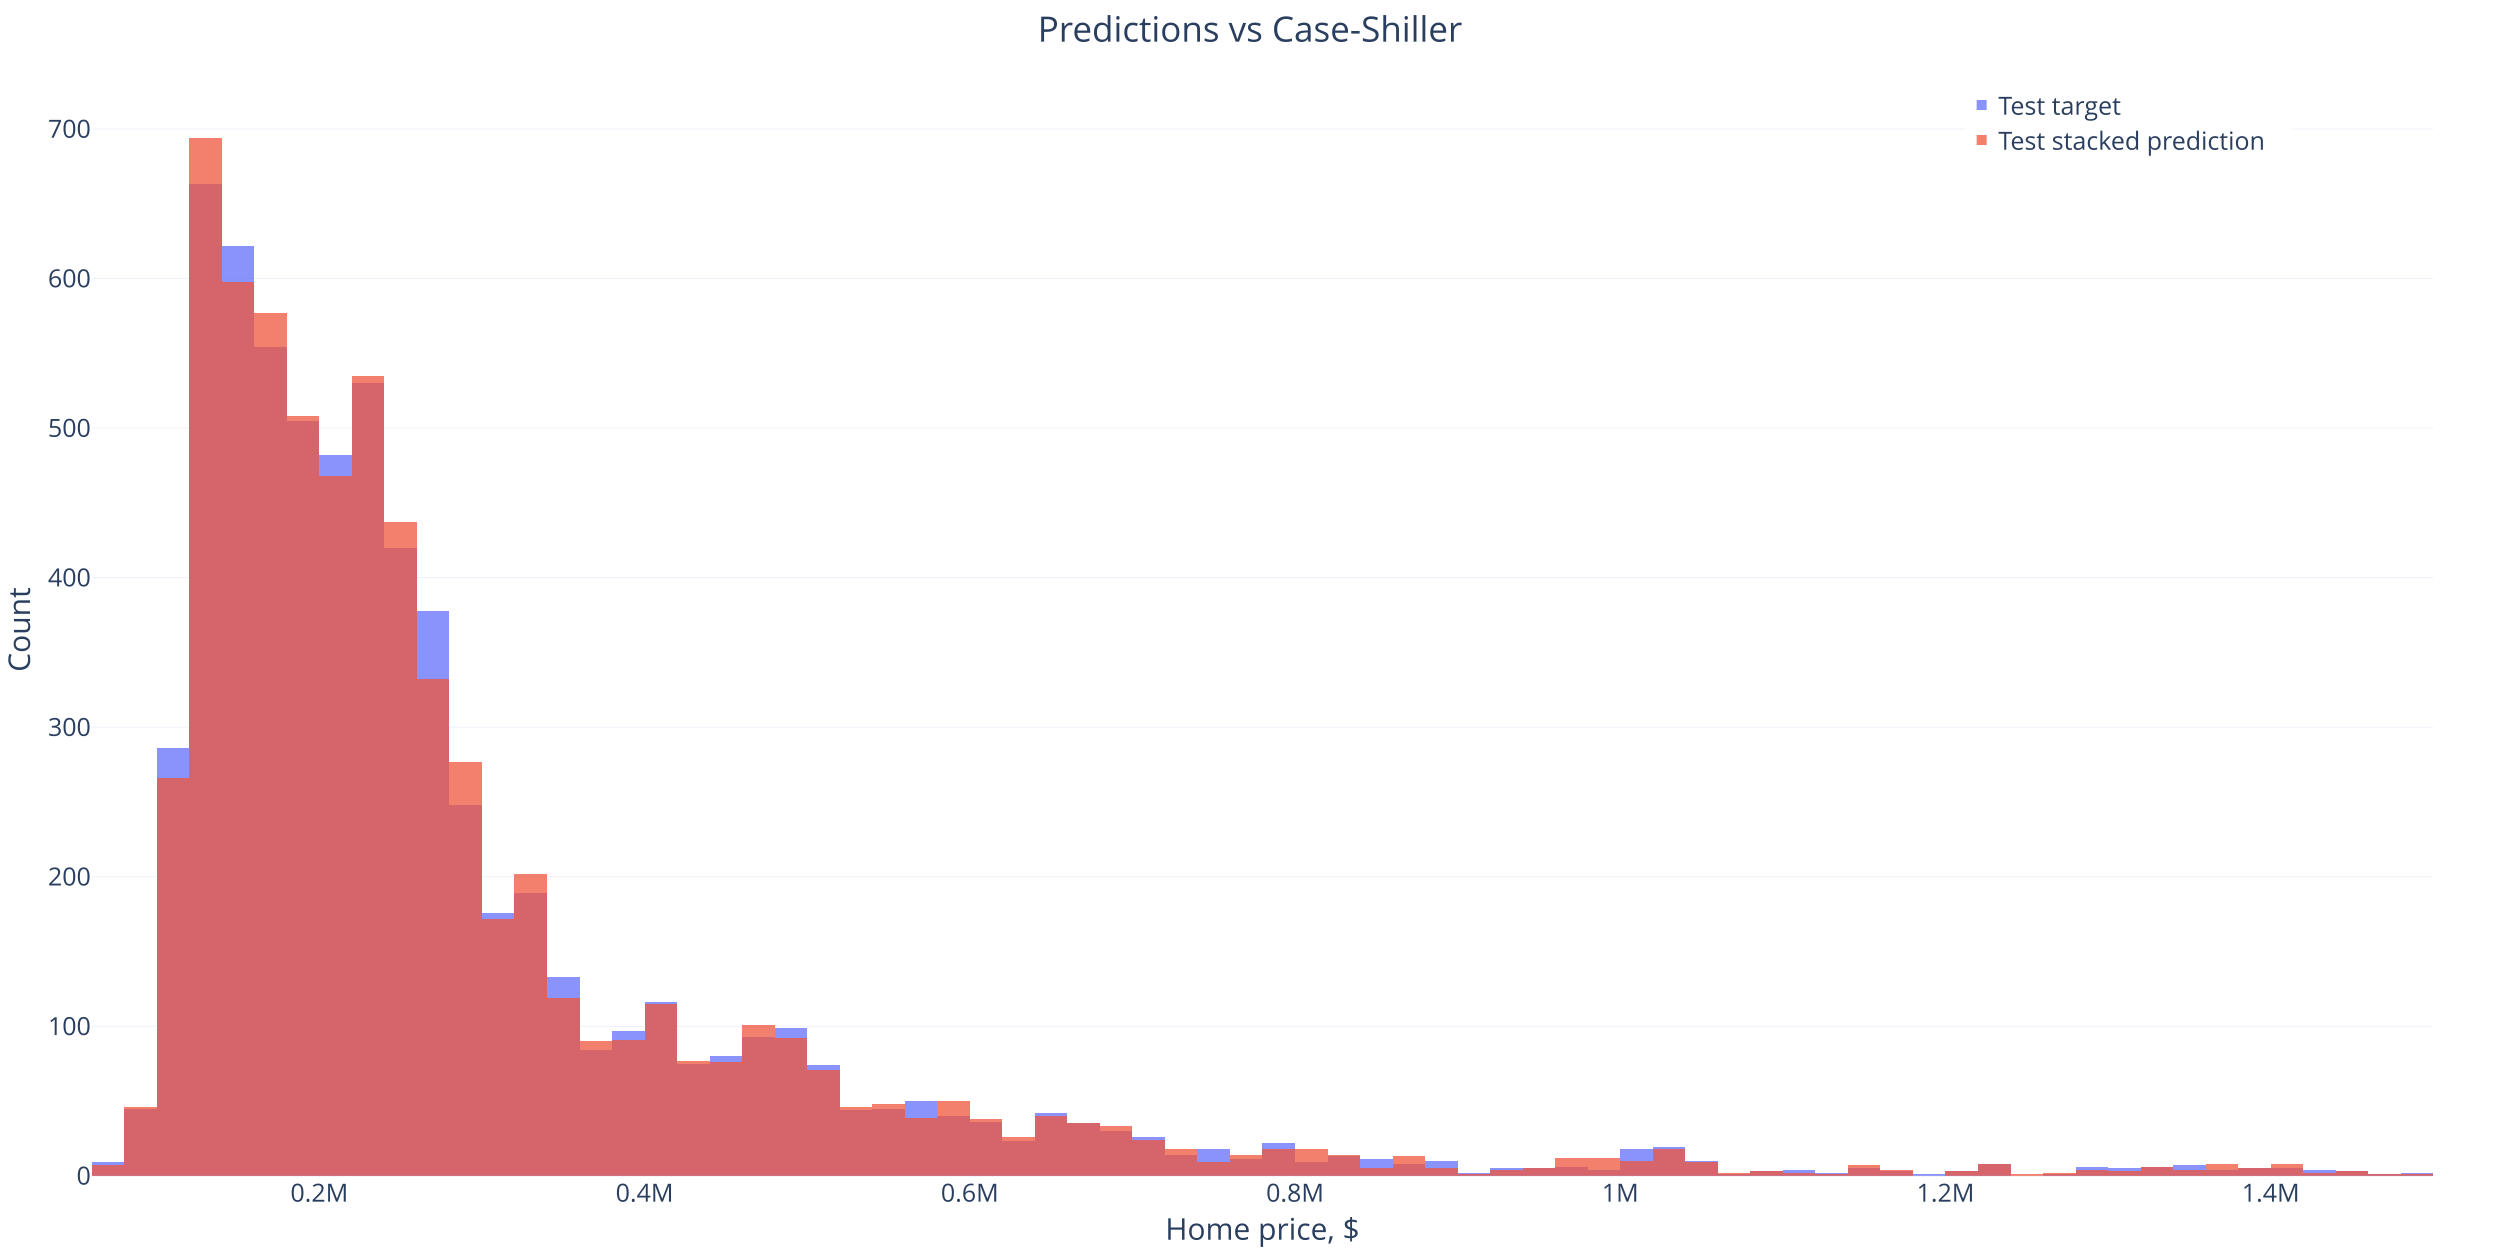
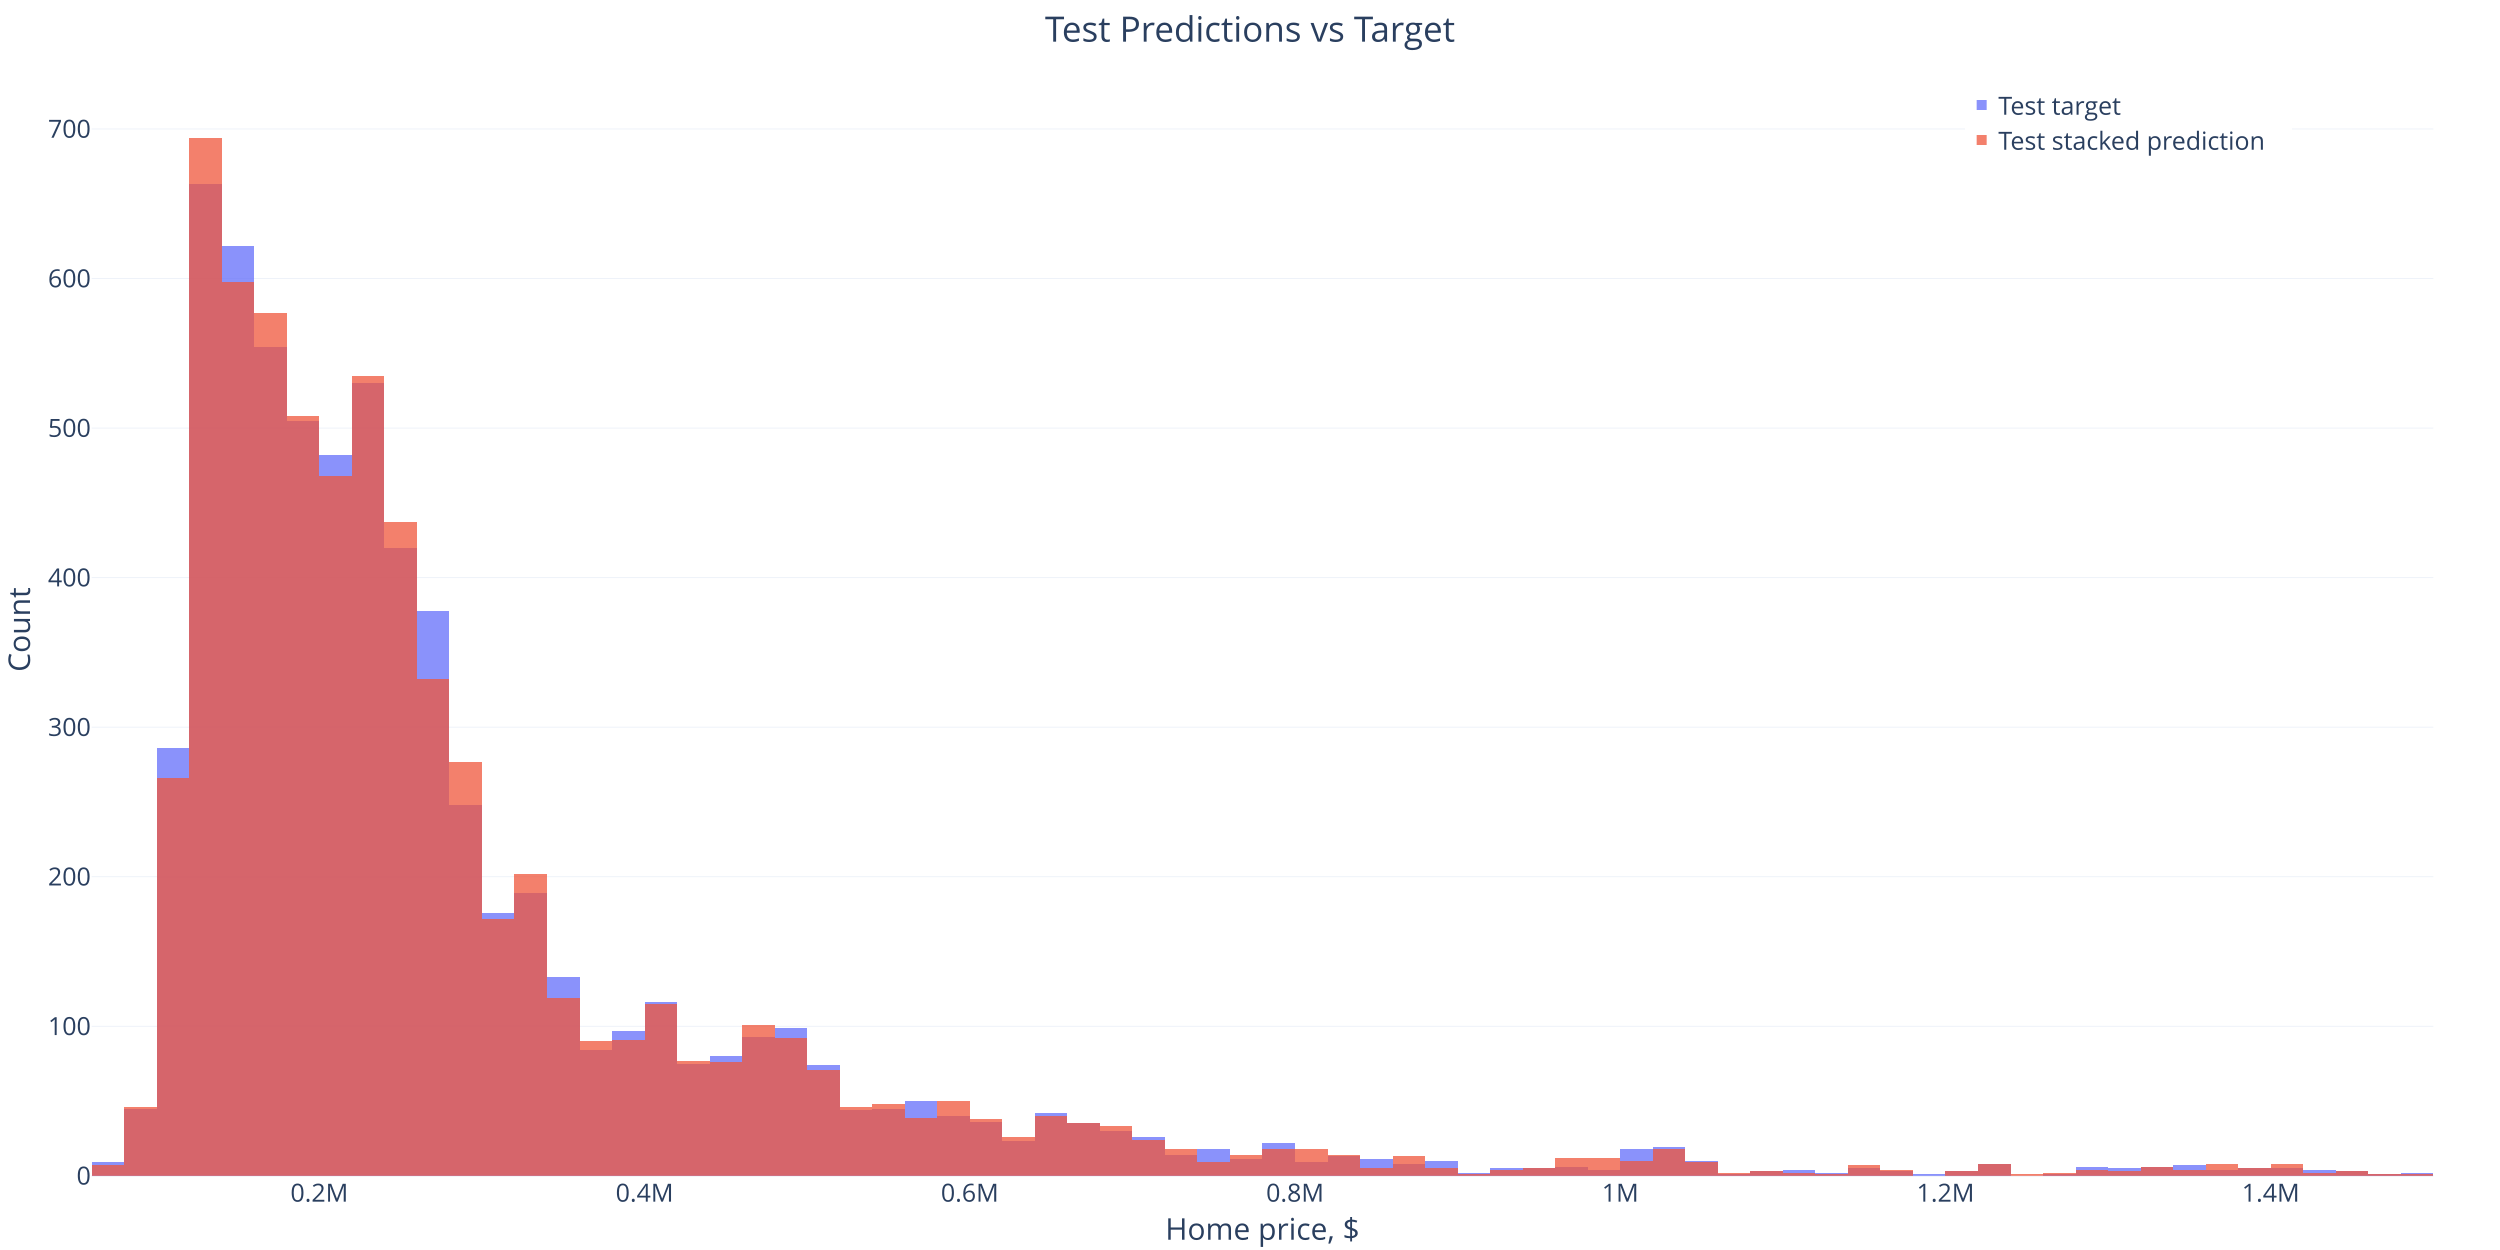
<svg xmlns="http://www.w3.org/2000/svg" class="main-svg" width="18000" height="9000" style="" viewBox="0 0 3000 1500">
  <rect x="0" y="0" width="3000" height="1500" style="fill: rgb(255, 255, 255); fill-opacity: 1;" />
-   <defs id="defs-ec615c">
+   <defs id="defs-55de74">
    <g class="clips">
-       <clipPath id="clipec615cxyplot" class="plotclip">
+       <clipPath id="clip55de74xyplot" class="plotclip">
        <rect width="2810" height="1311" />
      </clipPath>
-       <clipPath class="axesclip" id="clipec615cx">
+       <clipPath class="axesclip" id="clip55de74x">
        <rect x="110" y="0" width="2810" height="1500" />
      </clipPath>
-       <clipPath class="axesclip" id="clipec615cy">
+       <clipPath class="axesclip" id="clip55de74y">
        <rect x="0" y="100" width="3000" height="1311" />
      </clipPath>
-       <clipPath class="axesclip" id="clipec615cxy">
+       <clipPath class="axesclip" id="clip55de74xy">
        <rect x="110" y="100" width="2810" height="1311" />
      </clipPath>
    </g>
    <g class="gradients" />
    <g class="patterns" />
  </defs>
  <g class="bglayer" />
  <g class="layer-below">
    <g class="imagelayer" />
    <g class="shapelayer" />
  </g>
  <g class="cartesianlayer">
    <g class="subplot xy">
      <g class="layer-subplot">
        <g class="shapelayer" />
        <g class="imagelayer" />
      </g>
      <g class="minor-gridlayer">
        <g class="x" />
        <g class="y" />
      </g>
      <g class="gridlayer">
        <g class="x" />
        <g class="y">
          <path class="ygrid crisp" transform="translate(0,1231.54)" d="M110,0h2810" style="stroke: rgb(235, 240, 248); stroke-opacity: 1; stroke-width: 1px;" />
          <path class="ygrid crisp" transform="translate(0,1052.08)" d="M110,0h2810" style="stroke: rgb(235, 240, 248); stroke-opacity: 1; stroke-width: 1px;" />
          <path class="ygrid crisp" transform="translate(0,872.62)" d="M110,0h2810" style="stroke: rgb(235, 240, 248); stroke-opacity: 1; stroke-width: 1px;" />
          <path class="ygrid crisp" transform="translate(0,693.16)" d="M110,0h2810" style="stroke: rgb(235, 240, 248); stroke-opacity: 1; stroke-width: 1px;" />
          <path class="ygrid crisp" transform="translate(0,513.7)" d="M110,0h2810" style="stroke: rgb(235, 240, 248); stroke-opacity: 1; stroke-width: 1px;" />
          <path class="ygrid crisp" transform="translate(0,334.24)" d="M110,0h2810" style="stroke: rgb(235, 240, 248); stroke-opacity: 1; stroke-width: 1px;" />
          <path class="ygrid crisp" transform="translate(0,154.78)" d="M110,0h2810" style="stroke: rgb(235, 240, 248); stroke-opacity: 1; stroke-width: 1px;" />
        </g>
      </g>
      <g class="zerolinelayer">
        <path class="yzl zl crisp" transform="translate(0,1411)" d="M110,0h2810" style="stroke: rgb(235, 240, 248); stroke-opacity: 1; stroke-width: 2px;" />
      </g>
      <path class="xlines-below" />
      <path class="ylines-below" />
      <g class="overlines-below" />
      <g class="xaxislayer-below" />
      <g class="yaxislayer-below" />
      <g class="overaxes-below" />
-       <g class="plot" transform="translate(110,100)" clip-path="url(#clipec615cxyplot)">
+       <g class="plot" transform="translate(110,100)" clip-path="url(#clip55de74xyplot)">
        <g class="barlayer mlayer">
          <g class="trace bars" shape-rendering="crispEdges" style="opacity: 0.75;">
            <g class="points">
              <g class="point">
                <path d="M0,1311V1294.85H39.03V1311Z" style="vector-effect: none; opacity: 1; stroke-width: 0px; fill: rgb(99, 110, 250); fill-opacity: 1;" />
              </g>
              <g class="point">
                <path d="M39.03,1311V1230.24H78.06V1311Z" style="vector-effect: none; opacity: 1; stroke-width: 0px; fill: rgb(99, 110, 250); fill-opacity: 1;" />
              </g>
              <g class="point">
                <path d="M78.06,1311V797.75H117.08V1311Z" style="vector-effect: none; opacity: 1; stroke-width: 0px; fill: rgb(99, 110, 250); fill-opacity: 1;" />
              </g>
              <g class="point">
                <path d="M117.08,1311V121.18H156.11V1311Z" style="vector-effect: none; opacity: 1; stroke-width: 0px; fill: rgb(99, 110, 250); fill-opacity: 1;" />
              </g>
              <g class="point">
                <path d="M156.11,1311V194.76H195.14V1311Z" style="vector-effect: none; opacity: 1; stroke-width: 0px; fill: rgb(99, 110, 250); fill-opacity: 1;" />
              </g>
              <g class="point">
                <path d="M195.14,1311V316.79H234.17V1311Z" style="vector-effect: none; opacity: 1; stroke-width: 0px; fill: rgb(99, 110, 250); fill-opacity: 1;" />
              </g>
              <g class="point">
                <path d="M234.17,1311V404.73H273.19V1311Z" style="vector-effect: none; opacity: 1; stroke-width: 0px; fill: rgb(99, 110, 250); fill-opacity: 1;" />
              </g>
              <g class="point">
                <path d="M273.19,1311V446H312.22V1311Z" style="vector-effect: none; opacity: 1; stroke-width: 0px; fill: rgb(99, 110, 250); fill-opacity: 1;" />
              </g>
              <g class="point">
                <path d="M312.22,1311V359.86H351.25V1311Z" style="vector-effect: none; opacity: 1; stroke-width: 0px; fill: rgb(99, 110, 250); fill-opacity: 1;" />
              </g>
              <g class="point">
                <path d="M351.25,1311V557.27H390.28V1311Z" style="vector-effect: none; opacity: 1; stroke-width: 0px; fill: rgb(99, 110, 250); fill-opacity: 1;" />
              </g>
              <g class="point">
                <path d="M390.28,1311V632.64H429.31V1311Z" style="vector-effect: none; opacity: 1; stroke-width: 0px; fill: rgb(99, 110, 250); fill-opacity: 1;" />
              </g>
              <g class="point">
                <path d="M429.31,1311V865.94H468.33V1311Z" style="vector-effect: none; opacity: 1; stroke-width: 0px; fill: rgb(99, 110, 250); fill-opacity: 1;" />
              </g>
              <g class="point">
                <path d="M468.33,1311V995.15H507.36V1311Z" style="vector-effect: none; opacity: 1; stroke-width: 0px; fill: rgb(99, 110, 250); fill-opacity: 1;" />
              </g>
              <g class="point">
                <path d="M507.36,1311V971.82H546.39V1311Z" style="vector-effect: none; opacity: 1; stroke-width: 0px; fill: rgb(99, 110, 250); fill-opacity: 1;" />
              </g>
              <g class="point">
                <path d="M546.39,1311V1072.32H585.42V1311Z" style="vector-effect: none; opacity: 1; stroke-width: 0px; fill: rgb(99, 110, 250); fill-opacity: 1;" />
              </g>
              <g class="point">
                <path d="M585.42,1311V1160.25H624.44V1311Z" style="vector-effect: none; opacity: 1; stroke-width: 0px; fill: rgb(99, 110, 250); fill-opacity: 1;" />
              </g>
              <g class="point">
                <path d="M624.44,1311V1136.92H663.47V1311Z" style="vector-effect: none; opacity: 1; stroke-width: 0px; fill: rgb(99, 110, 250); fill-opacity: 1;" />
              </g>
              <g class="point">
                <path d="M663.47,1311V1102.83H702.5V1311Z" style="vector-effect: none; opacity: 1; stroke-width: 0px; fill: rgb(99, 110, 250); fill-opacity: 1;" />
              </g>
              <g class="point">
                <path d="M702.5,1311V1176.41H741.53V1311Z" style="vector-effect: none; opacity: 1; stroke-width: 0px; fill: rgb(99, 110, 250); fill-opacity: 1;" />
              </g>
              <g class="point">
                <path d="M741.53,1311V1167.43H780.56V1311Z" style="vector-effect: none; opacity: 1; stroke-width: 0px; fill: rgb(99, 110, 250); fill-opacity: 1;" />
              </g>
              <g class="point">
                <path d="M780.56,1311V1144.1H819.58V1311Z" style="vector-effect: none; opacity: 1; stroke-width: 0px; fill: rgb(99, 110, 250); fill-opacity: 1;" />
              </g>
              <g class="point">
                <path d="M819.58,1311V1133.33H858.61V1311Z" style="vector-effect: none; opacity: 1; stroke-width: 0px; fill: rgb(99, 110, 250); fill-opacity: 1;" />
              </g>
              <g class="point">
                <path d="M858.61,1311V1178.2H897.64V1311Z" style="vector-effect: none; opacity: 1; stroke-width: 0px; fill: rgb(99, 110, 250); fill-opacity: 1;" />
              </g>
              <g class="point">
                <path d="M897.64,1311V1232.04H936.67V1311Z" style="vector-effect: none; opacity: 1; stroke-width: 0px; fill: rgb(99, 110, 250); fill-opacity: 1;" />
              </g>
              <g class="point">
                <path d="M936.67,1311V1230.24H975.69V1311Z" style="vector-effect: none; opacity: 1; stroke-width: 0px; fill: rgb(99, 110, 250); fill-opacity: 1;" />
              </g>
              <g class="point">
                <path d="M975.69,1311V1221.27H1014.72V1311Z" style="vector-effect: none; opacity: 1; stroke-width: 0px; fill: rgb(99, 110, 250); fill-opacity: 1;" />
              </g>
              <g class="point">
                <path d="M1014.72,1311V1239.22H1053.75V1311Z" style="vector-effect: none; opacity: 1; stroke-width: 0px; fill: rgb(99, 110, 250); fill-opacity: 1;" />
              </g>
              <g class="point">
                <path d="M1053.75,1311V1246.39H1092.78V1311Z" style="vector-effect: none; opacity: 1; stroke-width: 0px; fill: rgb(99, 110, 250); fill-opacity: 1;" />
              </g>
              <g class="point">
                <path d="M1092.78,1311V1269.72H1131.81V1311Z" style="vector-effect: none; opacity: 1; stroke-width: 0px; fill: rgb(99, 110, 250); fill-opacity: 1;" />
              </g>
              <g class="point">
                <path d="M1131.81,1311V1235.63H1170.83V1311Z" style="vector-effect: none; opacity: 1; stroke-width: 0px; fill: rgb(99, 110, 250); fill-opacity: 1;" />
              </g>
              <g class="point">
                <path d="M1170.83,1311V1248.19H1209.86V1311Z" style="vector-effect: none; opacity: 1; stroke-width: 0px; fill: rgb(99, 110, 250); fill-opacity: 1;" />
              </g>
              <g class="point">
                <path d="M1209.86,1311V1257.16H1248.89V1311Z" style="vector-effect: none; opacity: 1; stroke-width: 0px; fill: rgb(99, 110, 250); fill-opacity: 1;" />
              </g>
              <g class="point">
                <path d="M1248.89,1311V1264.34H1287.92V1311Z" style="vector-effect: none; opacity: 1; stroke-width: 0px; fill: rgb(99, 110, 250); fill-opacity: 1;" />
              </g>
              <g class="point">
                <path d="M1287.92,1311V1285.88H1326.94V1311Z" style="vector-effect: none; opacity: 1; stroke-width: 0px; fill: rgb(99, 110, 250); fill-opacity: 1;" />
              </g>
              <g class="point">
                <path d="M1326.94,1311V1278.7H1365.97V1311Z" style="vector-effect: none; opacity: 1; stroke-width: 0px; fill: rgb(99, 110, 250); fill-opacity: 1;" />
              </g>
              <g class="point">
                <path d="M1365.97,1311V1291.26H1405V1311Z" style="vector-effect: none; opacity: 1; stroke-width: 0px; fill: rgb(99, 110, 250); fill-opacity: 1;" />
              </g>
              <g class="point">
                <path d="M1405,1311V1271.52H1444.03V1311Z" style="vector-effect: none; opacity: 1; stroke-width: 0px; fill: rgb(99, 110, 250); fill-opacity: 1;" />
              </g>
              <g class="point">
                <path d="M1444.03,1311V1294.85H1483.06V1311Z" style="vector-effect: none; opacity: 1; stroke-width: 0px; fill: rgb(99, 110, 250); fill-opacity: 1;" />
              </g>
              <g class="point">
                <path d="M1483.06,1311V1287.67H1522.08V1311Z" style="vector-effect: none; opacity: 1; stroke-width: 0px; fill: rgb(99, 110, 250); fill-opacity: 1;" />
              </g>
              <g class="point">
                <path d="M1522.08,1311V1291.26H1561.11V1311Z" style="vector-effect: none; opacity: 1; stroke-width: 0px; fill: rgb(99, 110, 250); fill-opacity: 1;" />
              </g>
              <g class="point">
                <path d="M1561.11,1311V1296.64H1600.14V1311Z" style="vector-effect: none; opacity: 1; stroke-width: 0px; fill: rgb(99, 110, 250); fill-opacity: 1;" />
              </g>
              <g class="point">
                <path d="M1600.14,1311V1293.05H1639.17V1311Z" style="vector-effect: none; opacity: 1; stroke-width: 0px; fill: rgb(99, 110, 250); fill-opacity: 1;" />
              </g>
              <g class="point">
                <path d="M1639.17,1311V1307.41H1678.19V1311Z" style="vector-effect: none; opacity: 1; stroke-width: 0px; fill: rgb(99, 110, 250); fill-opacity: 1;" />
              </g>
              <g class="point">
                <path d="M1678.19,1311V1302.03H1717.22V1311Z" style="vector-effect: none; opacity: 1; stroke-width: 0px; fill: rgb(99, 110, 250); fill-opacity: 1;" />
              </g>
              <g class="point">
                <path d="M1717.22,1311V1302.03H1756.25V1311Z" style="vector-effect: none; opacity: 1; stroke-width: 0px; fill: rgb(99, 110, 250); fill-opacity: 1;" />
              </g>
              <g class="point">
                <path d="M1756.25,1311V1300.23H1795.28V1311Z" style="vector-effect: none; opacity: 1; stroke-width: 0px; fill: rgb(99, 110, 250); fill-opacity: 1;" />
              </g>
              <g class="point">
                <path d="M1795.28,1311V1303.82H1834.31V1311Z" style="vector-effect: none; opacity: 1; stroke-width: 0px; fill: rgb(99, 110, 250); fill-opacity: 1;" />
              </g>
              <g class="point">
                <path d="M1834.31,1311V1278.7H1873.33V1311Z" style="vector-effect: none; opacity: 1; stroke-width: 0px; fill: rgb(99, 110, 250); fill-opacity: 1;" />
              </g>
              <g class="point">
                <path d="M1873.33,1311V1276.9H1912.36V1311Z" style="vector-effect: none; opacity: 1; stroke-width: 0px; fill: rgb(99, 110, 250); fill-opacity: 1;" />
              </g>
              <g class="point">
                <path d="M1912.36,1311V1293.05H1951.39V1311Z" style="vector-effect: none; opacity: 1; stroke-width: 0px; fill: rgb(99, 110, 250); fill-opacity: 1;" />
              </g>
              <g class="point">
                <path d="M1951.39,1311V1309.21H1990.42V1311Z" style="vector-effect: none; opacity: 1; stroke-width: 0px; fill: rgb(99, 110, 250); fill-opacity: 1;" />
              </g>
              <g class="point">
                <path d="M1990.42,1311V1305.62H2029.44V1311Z" style="vector-effect: none; opacity: 1; stroke-width: 0px; fill: rgb(99, 110, 250); fill-opacity: 1;" />
              </g>
              <g class="point">
                <path d="M2029.44,1311V1303.82H2068.47V1311Z" style="vector-effect: none; opacity: 1; stroke-width: 0px; fill: rgb(99, 110, 250); fill-opacity: 1;" />
              </g>
              <g class="point">
                <path d="M2068.47,1311V1307.41H2107.5V1311Z" style="vector-effect: none; opacity: 1; stroke-width: 0px; fill: rgb(99, 110, 250); fill-opacity: 1;" />
              </g>
              <g class="point">
                <path d="M2107.5,1311V1302.03H2146.53V1311Z" style="vector-effect: none; opacity: 1; stroke-width: 0px; fill: rgb(99, 110, 250); fill-opacity: 1;" />
              </g>
              <g class="point">
                <path d="M2146.53,1311V1305.62H2185.56V1311Z" style="vector-effect: none; opacity: 1; stroke-width: 0px; fill: rgb(99, 110, 250); fill-opacity: 1;" />
              </g>
              <g class="point">
                <path d="M2185.56,1311V1309.21H2224.58V1311Z" style="vector-effect: none; opacity: 1; stroke-width: 0px; fill: rgb(99, 110, 250); fill-opacity: 1;" />
              </g>
              <g class="point">
                <path d="M2224.58,1311V1305.62H2263.61V1311Z" style="vector-effect: none; opacity: 1; stroke-width: 0px; fill: rgb(99, 110, 250); fill-opacity: 1;" />
              </g>
              <g class="point">
                <path d="M2263.61,1311V1296.64H2302.64V1311Z" style="vector-effect: none; opacity: 1; stroke-width: 0px; fill: rgb(99, 110, 250); fill-opacity: 1;" />
              </g>
              <g class="point">
                <path d="M0,0Z" style="vector-effect: none; opacity: 1; stroke-width: 0px; fill: rgb(99, 110, 250); fill-opacity: 1;" />
              </g>
              <g class="point">
                <path d="M2341.67,1311V1309.21H2380.69V1311Z" style="vector-effect: none; opacity: 1; stroke-width: 0px; fill: rgb(99, 110, 250); fill-opacity: 1;" />
              </g>
              <g class="point">
                <path d="M2380.69,1311V1300.23H2419.72V1311Z" style="vector-effect: none; opacity: 1; stroke-width: 0px; fill: rgb(99, 110, 250); fill-opacity: 1;" />
              </g>
              <g class="point">
                <path d="M2419.72,1311V1302.03H2458.75V1311Z" style="vector-effect: none; opacity: 1; stroke-width: 0px; fill: rgb(99, 110, 250); fill-opacity: 1;" />
              </g>
              <g class="point">
                <path d="M2458.75,1311V1300.23H2497.78V1311Z" style="vector-effect: none; opacity: 1; stroke-width: 0px; fill: rgb(99, 110, 250); fill-opacity: 1;" />
              </g>
              <g class="point">
                <path d="M2497.78,1311V1298.44H2536.81V1311Z" style="vector-effect: none; opacity: 1; stroke-width: 0px; fill: rgb(99, 110, 250); fill-opacity: 1;" />
              </g>
              <g class="point">
                <path d="M2536.81,1311V1303.82H2575.83V1311Z" style="vector-effect: none; opacity: 1; stroke-width: 0px; fill: rgb(99, 110, 250); fill-opacity: 1;" />
              </g>
              <g class="point">
                <path d="M2575.83,1311V1302.03H2614.86V1311Z" style="vector-effect: none; opacity: 1; stroke-width: 0px; fill: rgb(99, 110, 250); fill-opacity: 1;" />
              </g>
              <g class="point">
                <path d="M2614.86,1311V1302.03H2653.89V1311Z" style="vector-effect: none; opacity: 1; stroke-width: 0px; fill: rgb(99, 110, 250); fill-opacity: 1;" />
              </g>
              <g class="point">
                <path d="M2653.89,1311V1303.82H2692.92V1311Z" style="vector-effect: none; opacity: 1; stroke-width: 0px; fill: rgb(99, 110, 250); fill-opacity: 1;" />
              </g>
              <g class="point">
                <path d="M2692.92,1311V1305.62H2731.94V1311Z" style="vector-effect: none; opacity: 1; stroke-width: 0px; fill: rgb(99, 110, 250); fill-opacity: 1;" />
              </g>
              <g class="point">
                <path d="M2731.94,1311V1309.21H2770.97V1311Z" style="vector-effect: none; opacity: 1; stroke-width: 0px; fill: rgb(99, 110, 250); fill-opacity: 1;" />
              </g>
              <g class="point">
                <path d="M2770.97,1311V1307.41H2810V1311Z" style="vector-effect: none; opacity: 1; stroke-width: 0px; fill: rgb(99, 110, 250); fill-opacity: 1;" />
              </g>
            </g>
          </g>
          <g class="trace bars" shape-rendering="crispEdges" style="opacity: 0.75;">
            <g class="points">
              <g class="point">
                <path d="M0,1311V1298.44H39.03V1311Z" style="vector-effect: none; opacity: 1; stroke-width: 0px; fill: rgb(239, 85, 59); fill-opacity: 1;" />
              </g>
              <g class="point">
                <path d="M39.03,1311V1228.45H78.06V1311Z" style="vector-effect: none; opacity: 1; stroke-width: 0px; fill: rgb(239, 85, 59); fill-opacity: 1;" />
              </g>
              <g class="point">
                <path d="M78.06,1311V833.64H117.08V1311Z" style="vector-effect: none; opacity: 1; stroke-width: 0px; fill: rgb(239, 85, 59); fill-opacity: 1;" />
              </g>
              <g class="point">
                <path d="M117.08,1311V65.55H156.11V1311Z" style="vector-effect: none; opacity: 1; stroke-width: 0px; fill: rgb(239, 85, 59); fill-opacity: 1;" />
              </g>
              <g class="point">
                <path d="M156.11,1311V237.83H195.14V1311Z" style="vector-effect: none; opacity: 1; stroke-width: 0px; fill: rgb(239, 85, 59); fill-opacity: 1;" />
              </g>
              <g class="point">
                <path d="M195.14,1311V275.52H234.17V1311Z" style="vector-effect: none; opacity: 1; stroke-width: 0px; fill: rgb(239, 85, 59); fill-opacity: 1;" />
              </g>
              <g class="point">
                <path d="M234.17,1311V399.34H273.19V1311Z" style="vector-effect: none; opacity: 1; stroke-width: 0px; fill: rgb(239, 85, 59); fill-opacity: 1;" />
              </g>
              <g class="point">
                <path d="M273.19,1311V471.13H312.22V1311Z" style="vector-effect: none; opacity: 1; stroke-width: 0px; fill: rgb(239, 85, 59); fill-opacity: 1;" />
              </g>
              <g class="point">
                <path d="M312.22,1311V350.89H351.25V1311Z" style="vector-effect: none; opacity: 1; stroke-width: 0px; fill: rgb(239, 85, 59); fill-opacity: 1;" />
              </g>
              <g class="point">
                <path d="M351.25,1311V526.76H390.28V1311Z" style="vector-effect: none; opacity: 1; stroke-width: 0px; fill: rgb(239, 85, 59); fill-opacity: 1;" />
              </g>
              <g class="point">
                <path d="M390.28,1311V715.19H429.31V1311Z" style="vector-effect: none; opacity: 1; stroke-width: 0px; fill: rgb(239, 85, 59); fill-opacity: 1;" />
              </g>
              <g class="point">
                <path d="M429.31,1311V813.9H468.33V1311Z" style="vector-effect: none; opacity: 1; stroke-width: 0px; fill: rgb(239, 85, 59); fill-opacity: 1;" />
              </g>
              <g class="point">
                <path d="M468.33,1311V1002.33H507.36V1311Z" style="vector-effect: none; opacity: 1; stroke-width: 0px; fill: rgb(239, 85, 59); fill-opacity: 1;" />
              </g>
              <g class="point">
                <path d="M507.36,1311V948.49H546.39V1311Z" style="vector-effect: none; opacity: 1; stroke-width: 0px; fill: rgb(239, 85, 59); fill-opacity: 1;" />
              </g>
              <g class="point">
                <path d="M546.39,1311V1097.44H585.42V1311Z" style="vector-effect: none; opacity: 1; stroke-width: 0px; fill: rgb(239, 85, 59); fill-opacity: 1;" />
              </g>
              <g class="point">
                <path d="M585.42,1311V1149.49H624.44V1311Z" style="vector-effect: none; opacity: 1; stroke-width: 0px; fill: rgb(239, 85, 59); fill-opacity: 1;" />
              </g>
              <g class="point">
                <path d="M624.44,1311V1147.69H663.47V1311Z" style="vector-effect: none; opacity: 1; stroke-width: 0px; fill: rgb(239, 85, 59); fill-opacity: 1;" />
              </g>
              <g class="point">
                <path d="M663.47,1311V1104.62H702.5V1311Z" style="vector-effect: none; opacity: 1; stroke-width: 0px; fill: rgb(239, 85, 59); fill-opacity: 1;" />
              </g>
              <g class="point">
                <path d="M702.5,1311V1172.82H741.53V1311Z" style="vector-effect: none; opacity: 1; stroke-width: 0px; fill: rgb(239, 85, 59); fill-opacity: 1;" />
              </g>
              <g class="point">
                <path d="M741.53,1311V1174.61H780.56V1311Z" style="vector-effect: none; opacity: 1; stroke-width: 0px; fill: rgb(239, 85, 59); fill-opacity: 1;" />
              </g>
              <g class="point">
                <path d="M780.56,1311V1129.75H819.58V1311Z" style="vector-effect: none; opacity: 1; stroke-width: 0px; fill: rgb(239, 85, 59); fill-opacity: 1;" />
              </g>
              <g class="point">
                <path d="M819.58,1311V1145.9H858.61V1311Z" style="vector-effect: none; opacity: 1; stroke-width: 0px; fill: rgb(239, 85, 59); fill-opacity: 1;" />
              </g>
              <g class="point">
                <path d="M858.61,1311V1183.58H897.64V1311Z" style="vector-effect: none; opacity: 1; stroke-width: 0px; fill: rgb(239, 85, 59); fill-opacity: 1;" />
              </g>
              <g class="point">
                <path d="M897.64,1311V1228.45H936.67V1311Z" style="vector-effect: none; opacity: 1; stroke-width: 0px; fill: rgb(239, 85, 59); fill-opacity: 1;" />
              </g>
              <g class="point">
                <path d="M936.67,1311V1224.86H975.69V1311Z" style="vector-effect: none; opacity: 1; stroke-width: 0px; fill: rgb(239, 85, 59); fill-opacity: 1;" />
              </g>
              <g class="point">
                <path d="M975.69,1311V1241.01H1014.72V1311Z" style="vector-effect: none; opacity: 1; stroke-width: 0px; fill: rgb(239, 85, 59); fill-opacity: 1;" />
              </g>
              <g class="point">
                <path d="M1014.72,1311V1221.27H1053.75V1311Z" style="vector-effect: none; opacity: 1; stroke-width: 0px; fill: rgb(239, 85, 59); fill-opacity: 1;" />
              </g>
              <g class="point">
                <path d="M1053.75,1311V1242.81H1092.78V1311Z" style="vector-effect: none; opacity: 1; stroke-width: 0px; fill: rgb(239, 85, 59); fill-opacity: 1;" />
              </g>
              <g class="point">
                <path d="M1092.78,1311V1264.34H1131.81V1311Z" style="vector-effect: none; opacity: 1; stroke-width: 0px; fill: rgb(239, 85, 59); fill-opacity: 1;" />
              </g>
              <g class="point">
                <path d="M1131.81,1311V1239.22H1170.83V1311Z" style="vector-effect: none; opacity: 1; stroke-width: 0px; fill: rgb(239, 85, 59); fill-opacity: 1;" />
              </g>
              <g class="point">
                <path d="M1170.83,1311V1248.19H1209.86V1311Z" style="vector-effect: none; opacity: 1; stroke-width: 0px; fill: rgb(239, 85, 59); fill-opacity: 1;" />
              </g>
              <g class="point">
                <path d="M1209.86,1311V1251.78H1248.89V1311Z" style="vector-effect: none; opacity: 1; stroke-width: 0px; fill: rgb(239, 85, 59); fill-opacity: 1;" />
              </g>
              <g class="point">
                <path d="M1248.89,1311V1267.93H1287.92V1311Z" style="vector-effect: none; opacity: 1; stroke-width: 0px; fill: rgb(239, 85, 59); fill-opacity: 1;" />
              </g>
              <g class="point">
                <path d="M1287.92,1311V1278.7H1326.94V1311Z" style="vector-effect: none; opacity: 1; stroke-width: 0px; fill: rgb(239, 85, 59); fill-opacity: 1;" />
              </g>
              <g class="point">
                <path d="M1326.94,1311V1294.85H1365.97V1311Z" style="vector-effect: none; opacity: 1; stroke-width: 0px; fill: rgb(239, 85, 59); fill-opacity: 1;" />
              </g>
              <g class="point">
                <path d="M1365.97,1311V1285.88H1405V1311Z" style="vector-effect: none; opacity: 1; stroke-width: 0px; fill: rgb(239, 85, 59); fill-opacity: 1;" />
              </g>
              <g class="point">
                <path d="M1405,1311V1278.7H1444.03V1311Z" style="vector-effect: none; opacity: 1; stroke-width: 0px; fill: rgb(239, 85, 59); fill-opacity: 1;" />
              </g>
              <g class="point">
                <path d="M1444.03,1311V1278.7H1483.06V1311Z" style="vector-effect: none; opacity: 1; stroke-width: 0px; fill: rgb(239, 85, 59); fill-opacity: 1;" />
              </g>
              <g class="point">
                <path d="M1483.06,1311V1285.88H1522.08V1311Z" style="vector-effect: none; opacity: 1; stroke-width: 0px; fill: rgb(239, 85, 59); fill-opacity: 1;" />
              </g>
              <g class="point">
                <path d="M1522.08,1311V1302.03H1561.11V1311Z" style="vector-effect: none; opacity: 1; stroke-width: 0px; fill: rgb(239, 85, 59); fill-opacity: 1;" />
              </g>
              <g class="point">
                <path d="M1561.11,1311V1287.67H1600.14V1311Z" style="vector-effect: none; opacity: 1; stroke-width: 0px; fill: rgb(239, 85, 59); fill-opacity: 1;" />
              </g>
              <g class="point">
                <path d="M1600.14,1311V1302.03H1639.17V1311Z" style="vector-effect: none; opacity: 1; stroke-width: 0px; fill: rgb(239, 85, 59); fill-opacity: 1;" />
              </g>
              <g class="point">
                <path d="M1639.17,1311V1309.21H1678.19V1311Z" style="vector-effect: none; opacity: 1; stroke-width: 0px; fill: rgb(239, 85, 59); fill-opacity: 1;" />
              </g>
              <g class="point">
                <path d="M1678.19,1311V1303.82H1717.22V1311Z" style="vector-effect: none; opacity: 1; stroke-width: 0px; fill: rgb(239, 85, 59); fill-opacity: 1;" />
              </g>
              <g class="point">
                <path d="M1717.22,1311V1302.03H1756.25V1311Z" style="vector-effect: none; opacity: 1; stroke-width: 0px; fill: rgb(239, 85, 59); fill-opacity: 1;" />
              </g>
              <g class="point">
                <path d="M1756.25,1311V1289.46H1795.28V1311Z" style="vector-effect: none; opacity: 1; stroke-width: 0px; fill: rgb(239, 85, 59); fill-opacity: 1;" />
              </g>
              <g class="point">
                <path d="M1795.28,1311V1289.46H1834.31V1311Z" style="vector-effect: none; opacity: 1; stroke-width: 0px; fill: rgb(239, 85, 59); fill-opacity: 1;" />
              </g>
              <g class="point">
                <path d="M1834.31,1311V1293.05H1873.33V1311Z" style="vector-effect: none; opacity: 1; stroke-width: 0px; fill: rgb(239, 85, 59); fill-opacity: 1;" />
              </g>
              <g class="point">
                <path d="M1873.33,1311V1278.7H1912.36V1311Z" style="vector-effect: none; opacity: 1; stroke-width: 0px; fill: rgb(239, 85, 59); fill-opacity: 1;" />
              </g>
              <g class="point">
                <path d="M1912.36,1311V1294.85H1951.39V1311Z" style="vector-effect: none; opacity: 1; stroke-width: 0px; fill: rgb(239, 85, 59); fill-opacity: 1;" />
              </g>
              <g class="point">
                <path d="M1951.39,1311V1307.41H1990.42V1311Z" style="vector-effect: none; opacity: 1; stroke-width: 0px; fill: rgb(239, 85, 59); fill-opacity: 1;" />
              </g>
              <g class="point">
                <path d="M1990.42,1311V1305.62H2029.44V1311Z" style="vector-effect: none; opacity: 1; stroke-width: 0px; fill: rgb(239, 85, 59); fill-opacity: 1;" />
              </g>
              <g class="point">
                <path d="M2029.44,1311V1307.41H2068.47V1311Z" style="vector-effect: none; opacity: 1; stroke-width: 0px; fill: rgb(239, 85, 59); fill-opacity: 1;" />
              </g>
              <g class="point">
                <path d="M2068.47,1311V1309.21H2107.5V1311Z" style="vector-effect: none; opacity: 1; stroke-width: 0px; fill: rgb(239, 85, 59); fill-opacity: 1;" />
              </g>
              <g class="point">
                <path d="M2107.5,1311V1298.44H2146.53V1311Z" style="vector-effect: none; opacity: 1; stroke-width: 0px; fill: rgb(239, 85, 59); fill-opacity: 1;" />
              </g>
              <g class="point">
                <path d="M2146.53,1311V1303.82H2185.56V1311Z" style="vector-effect: none; opacity: 1; stroke-width: 0px; fill: rgb(239, 85, 59); fill-opacity: 1;" />
              </g>
              <g class="point">
                <path d="M0,0Z" style="vector-effect: none; opacity: 1; stroke-width: 0px; fill: rgb(239, 85, 59); fill-opacity: 1;" />
              </g>
              <g class="point">
                <path d="M2224.58,1311V1305.62H2263.61V1311Z" style="vector-effect: none; opacity: 1; stroke-width: 0px; fill: rgb(239, 85, 59); fill-opacity: 1;" />
              </g>
              <g class="point">
                <path d="M2263.61,1311V1296.64H2302.64V1311Z" style="vector-effect: none; opacity: 1; stroke-width: 0px; fill: rgb(239, 85, 59); fill-opacity: 1;" />
              </g>
              <g class="point">
                <path d="M2302.64,1311V1309.21H2341.67V1311Z" style="vector-effect: none; opacity: 1; stroke-width: 0px; fill: rgb(239, 85, 59); fill-opacity: 1;" />
              </g>
              <g class="point">
                <path d="M2341.67,1311V1307.41H2380.69V1311Z" style="vector-effect: none; opacity: 1; stroke-width: 0px; fill: rgb(239, 85, 59); fill-opacity: 1;" />
              </g>
              <g class="point">
                <path d="M2380.69,1311V1303.82H2419.72V1311Z" style="vector-effect: none; opacity: 1; stroke-width: 0px; fill: rgb(239, 85, 59); fill-opacity: 1;" />
              </g>
              <g class="point">
                <path d="M2419.72,1311V1305.62H2458.75V1311Z" style="vector-effect: none; opacity: 1; stroke-width: 0px; fill: rgb(239, 85, 59); fill-opacity: 1;" />
              </g>
              <g class="point">
                <path d="M2458.75,1311V1300.23H2497.78V1311Z" style="vector-effect: none; opacity: 1; stroke-width: 0px; fill: rgb(239, 85, 59); fill-opacity: 1;" />
              </g>
              <g class="point">
                <path d="M2497.78,1311V1303.82H2536.81V1311Z" style="vector-effect: none; opacity: 1; stroke-width: 0px; fill: rgb(239, 85, 59); fill-opacity: 1;" />
              </g>
              <g class="point">
                <path d="M2536.81,1311V1296.64H2575.83V1311Z" style="vector-effect: none; opacity: 1; stroke-width: 0px; fill: rgb(239, 85, 59); fill-opacity: 1;" />
              </g>
              <g class="point">
                <path d="M2575.83,1311V1302.03H2614.86V1311Z" style="vector-effect: none; opacity: 1; stroke-width: 0px; fill: rgb(239, 85, 59); fill-opacity: 1;" />
              </g>
              <g class="point">
                <path d="M2614.86,1311V1296.64H2653.89V1311Z" style="vector-effect: none; opacity: 1; stroke-width: 0px; fill: rgb(239, 85, 59); fill-opacity: 1;" />
              </g>
              <g class="point">
                <path d="M2653.89,1311V1307.41H2692.92V1311Z" style="vector-effect: none; opacity: 1; stroke-width: 0px; fill: rgb(239, 85, 59); fill-opacity: 1;" />
              </g>
              <g class="point">
                <path d="M2692.92,1311V1305.62H2731.94V1311Z" style="vector-effect: none; opacity: 1; stroke-width: 0px; fill: rgb(239, 85, 59); fill-opacity: 1;" />
              </g>
              <g class="point">
                <path d="M2731.94,1311V1309.21H2770.97V1311Z" style="vector-effect: none; opacity: 1; stroke-width: 0px; fill: rgb(239, 85, 59); fill-opacity: 1;" />
              </g>
              <g class="point">
                <path d="M2770.97,1311V1309.21H2810V1311Z" style="vector-effect: none; opacity: 1; stroke-width: 0px; fill: rgb(239, 85, 59); fill-opacity: 1;" />
              </g>
            </g>
          </g>
        </g>
      </g>
      <g class="overplot" />
      <path class="xlines-above crisp" d="M0,0" style="fill: none;" />
      <path class="ylines-above crisp" d="M0,0" style="fill: none;" />
      <g class="overlines-above" />
      <g class="xaxislayer-above">
        <g class="xtick">
          <text text-anchor="middle" x="0" y="1442" transform="translate(383.19,0)" style="font-family: 'Open Sans', verdana, arial, sans-serif; font-size: 30px; fill: rgb(42, 63, 95); fill-opacity: 1; white-space: pre; opacity: 1;">0.2M</text>
        </g>
        <g class="xtick">
          <text text-anchor="middle" x="0" y="1442" style="font-family: 'Open Sans', verdana, arial, sans-serif; font-size: 30px; fill: rgb(42, 63, 95); fill-opacity: 1; white-space: pre; opacity: 1;" transform="translate(773.47,0)">0.4M</text>
        </g>
        <g class="xtick">
          <text text-anchor="middle" x="0" y="1442" style="font-family: 'Open Sans', verdana, arial, sans-serif; font-size: 30px; fill: rgb(42, 63, 95); fill-opacity: 1; white-space: pre; opacity: 1;" transform="translate(1163.75,0)">0.6M</text>
        </g>
        <g class="xtick">
          <text text-anchor="middle" x="0" y="1442" style="font-family: 'Open Sans', verdana, arial, sans-serif; font-size: 30px; fill: rgb(42, 63, 95); fill-opacity: 1; white-space: pre; opacity: 1;" transform="translate(1554.03,0)">0.8M</text>
        </g>
        <g class="xtick">
          <text text-anchor="middle" x="0" y="1442" style="font-family: 'Open Sans', verdana, arial, sans-serif; font-size: 30px; fill: rgb(42, 63, 95); fill-opacity: 1; white-space: pre; opacity: 1;" transform="translate(1944.31,0)">1M</text>
        </g>
        <g class="xtick">
          <text text-anchor="middle" x="0" y="1442" style="font-family: 'Open Sans', verdana, arial, sans-serif; font-size: 30px; fill: rgb(42, 63, 95); fill-opacity: 1; white-space: pre; opacity: 1;" transform="translate(2334.58,0)">1.2M</text>
        </g>
        <g class="xtick">
          <text text-anchor="middle" x="0" y="1442" style="font-family: 'Open Sans', verdana, arial, sans-serif; font-size: 30px; fill: rgb(42, 63, 95); fill-opacity: 1; white-space: pre; opacity: 1;" transform="translate(2724.86,0)">1.4M</text>
        </g>
      </g>
      <g class="yaxislayer-above">
        <g class="ytick">
          <text text-anchor="end" x="109" y="10.5" transform="translate(0,1411)" style="font-family: 'Open Sans', verdana, arial, sans-serif; font-size: 30px; fill: rgb(42, 63, 95); fill-opacity: 1; white-space: pre; opacity: 1;">0</text>
        </g>
        <g class="ytick">
          <text text-anchor="end" x="109" y="10.5" style="font-family: 'Open Sans', verdana, arial, sans-serif; font-size: 30px; fill: rgb(42, 63, 95); fill-opacity: 1; white-space: pre; opacity: 1;" transform="translate(0,1231.54)">100</text>
        </g>
        <g class="ytick">
          <text text-anchor="end" x="109" y="10.5" style="font-family: 'Open Sans', verdana, arial, sans-serif; font-size: 30px; fill: rgb(42, 63, 95); fill-opacity: 1; white-space: pre; opacity: 1;" transform="translate(0,1052.08)">200</text>
        </g>
        <g class="ytick">
          <text text-anchor="end" x="109" y="10.5" style="font-family: 'Open Sans', verdana, arial, sans-serif; font-size: 30px; fill: rgb(42, 63, 95); fill-opacity: 1; white-space: pre; opacity: 1;" transform="translate(0,872.62)">300</text>
        </g>
        <g class="ytick">
          <text text-anchor="end" x="109" y="10.5" style="font-family: 'Open Sans', verdana, arial, sans-serif; font-size: 30px; fill: rgb(42, 63, 95); fill-opacity: 1; white-space: pre; opacity: 1;" transform="translate(0,693.16)">400</text>
        </g>
        <g class="ytick">
          <text text-anchor="end" x="109" y="10.5" style="font-family: 'Open Sans', verdana, arial, sans-serif; font-size: 30px; fill: rgb(42, 63, 95); fill-opacity: 1; white-space: pre; opacity: 1;" transform="translate(0,513.7)">500</text>
        </g>
        <g class="ytick">
          <text text-anchor="end" x="109" y="10.5" style="font-family: 'Open Sans', verdana, arial, sans-serif; font-size: 30px; fill: rgb(42, 63, 95); fill-opacity: 1; white-space: pre; opacity: 1;" transform="translate(0,334.24)">600</text>
        </g>
        <g class="ytick">
          <text text-anchor="end" x="109" y="10.5" style="font-family: 'Open Sans', verdana, arial, sans-serif; font-size: 30px; fill: rgb(42, 63, 95); fill-opacity: 1; white-space: pre; opacity: 1;" transform="translate(0,154.78)">700</text>
        </g>
      </g>
      <g class="overaxes-above" />
    </g>
  </g>
  <g class="polarlayer" />
  <g class="smithlayer" />
  <g class="ternarylayer" />
  <g class="geolayer" />
  <g class="funnelarealayer" />
  <g class="pielayer" />
  <g class="iciclelayer" />
  <g class="treemaplayer" />
  <g class="sunburstlayer" />
  <g class="glimages" />
-   <defs id="topdefs-ec615c">
+   <defs id="topdefs-55de74">
    <g class="clips" />
-     <clipPath id="legendec615c">
+     <clipPath id="legend55de74">
      <rect width="392" height="94" x="0" y="0" />
    </clipPath>
  </defs>
  <g class="layer-above">
    <g class="imagelayer" />
    <g class="shapelayer" />
  </g>
  <g class="infolayer">
    <g class="legend" pointer-events="all" transform="translate(2358,100)">
      <rect class="bg" shape-rendering="crispEdges" width="392" height="94" x="0" y="0" style="stroke: rgb(68, 68, 68); stroke-opacity: 1; fill: rgb(255, 255, 255); fill-opacity: 1; stroke-width: 0px;" />
-       <g class="scrollbox" transform="" clip-path="url(#legendec615c)">
+       <g class="scrollbox" transform="" clip-path="url(#legend55de74)">
        <g class="groups">
          <g class="traces" transform="translate(0,26)" style="opacity: 1;">
            <text class="legendtext" text-anchor="start" x="40" y="11.7" style="font-family: 'Open Sans', verdana, arial, sans-serif; font-size: 30px; fill: rgb(42, 63, 95); fill-opacity: 1; white-space: pre;">Test target</text>
            <g class="layers" style="opacity: 0.75;">
              <g class="legendfill" />
              <g class="legendlines" />
              <g class="legendsymbols">
                <g class="legendpoints">
                  <path class="legendundefined" d="M6,6H-6V-6H6Z" transform="translate(20,0)" style="stroke-width: 0px; fill: rgb(99, 110, 250); fill-opacity: 1;" />
                </g>
              </g>
            </g>
            <rect class="legendtoggle" x="0" y="-21" width="386.969" height="42" style="fill: rgb(0, 0, 0); fill-opacity: 0;" />
          </g>
          <g class="traces" transform="translate(0,68)" style="opacity: 1;">
            <text class="legendtext" text-anchor="start" x="40" y="11.7" style="font-family: 'Open Sans', verdana, arial, sans-serif; font-size: 30px; fill: rgb(42, 63, 95); fill-opacity: 1; white-space: pre;">Test stacked prediction</text>
            <g class="layers" style="opacity: 0.75;">
              <g class="legendfill" />
              <g class="legendlines" />
              <g class="legendsymbols">
                <g class="legendpoints">
                  <path class="legendundefined" d="M6,6H-6V-6H6Z" transform="translate(20,0)" style="stroke-width: 0px; fill: rgb(239, 85, 59); fill-opacity: 1;" />
                </g>
              </g>
            </g>
            <rect class="legendtoggle" x="0" y="-21" width="386.969" height="42" style="fill: rgb(0, 0, 0); fill-opacity: 0;" />
          </g>
        </g>
      </g>
      <rect class="scrollbar" rx="20" ry="3" width="0" height="0" x="0" y="0" style="fill: rgb(128, 139, 164); fill-opacity: 1;" />
    </g>
    <g class="g-gtitle">
-       <text class="gtitle" x="1500" y="50" text-anchor="middle" dy="0em" style="font-family: 'Open Sans', verdana, arial, sans-serif; font-size: 42px; fill: rgb(42, 63, 95); opacity: 1; font-weight: normal; white-space: pre;">Predictions vs Case-Shiller</text>
+       <text class="gtitle" x="1500" y="50" text-anchor="middle" dy="0em" style="font-family: 'Open Sans', verdana, arial, sans-serif; font-size: 42px; fill: rgb(42, 63, 95); opacity: 1; font-weight: normal; white-space: pre;">Test Predictions vs Target</text>
    </g>
    <g class="g-xtitle">
      <text class="xtitle" x="1515" y="1487.7" text-anchor="middle" style="font-family: 'Open Sans', verdana, arial, sans-serif; font-size: 36px; fill: rgb(42, 63, 95); opacity: 1; font-weight: normal; white-space: pre;">Home price, $</text>
    </g>
    <g class="g-ytitle" transform="translate(23.91895,0)">
      <text class="ytitle" transform="rotate(-90,12.08125,755.5)" x="12.081" y="755.5" text-anchor="middle" style="font-family: 'Open Sans', verdana, arial, sans-serif; font-size: 36px; fill: rgb(42, 63, 95); opacity: 1; font-weight: normal; white-space: pre;">Count</text>
    </g>
  </g>
</svg>
